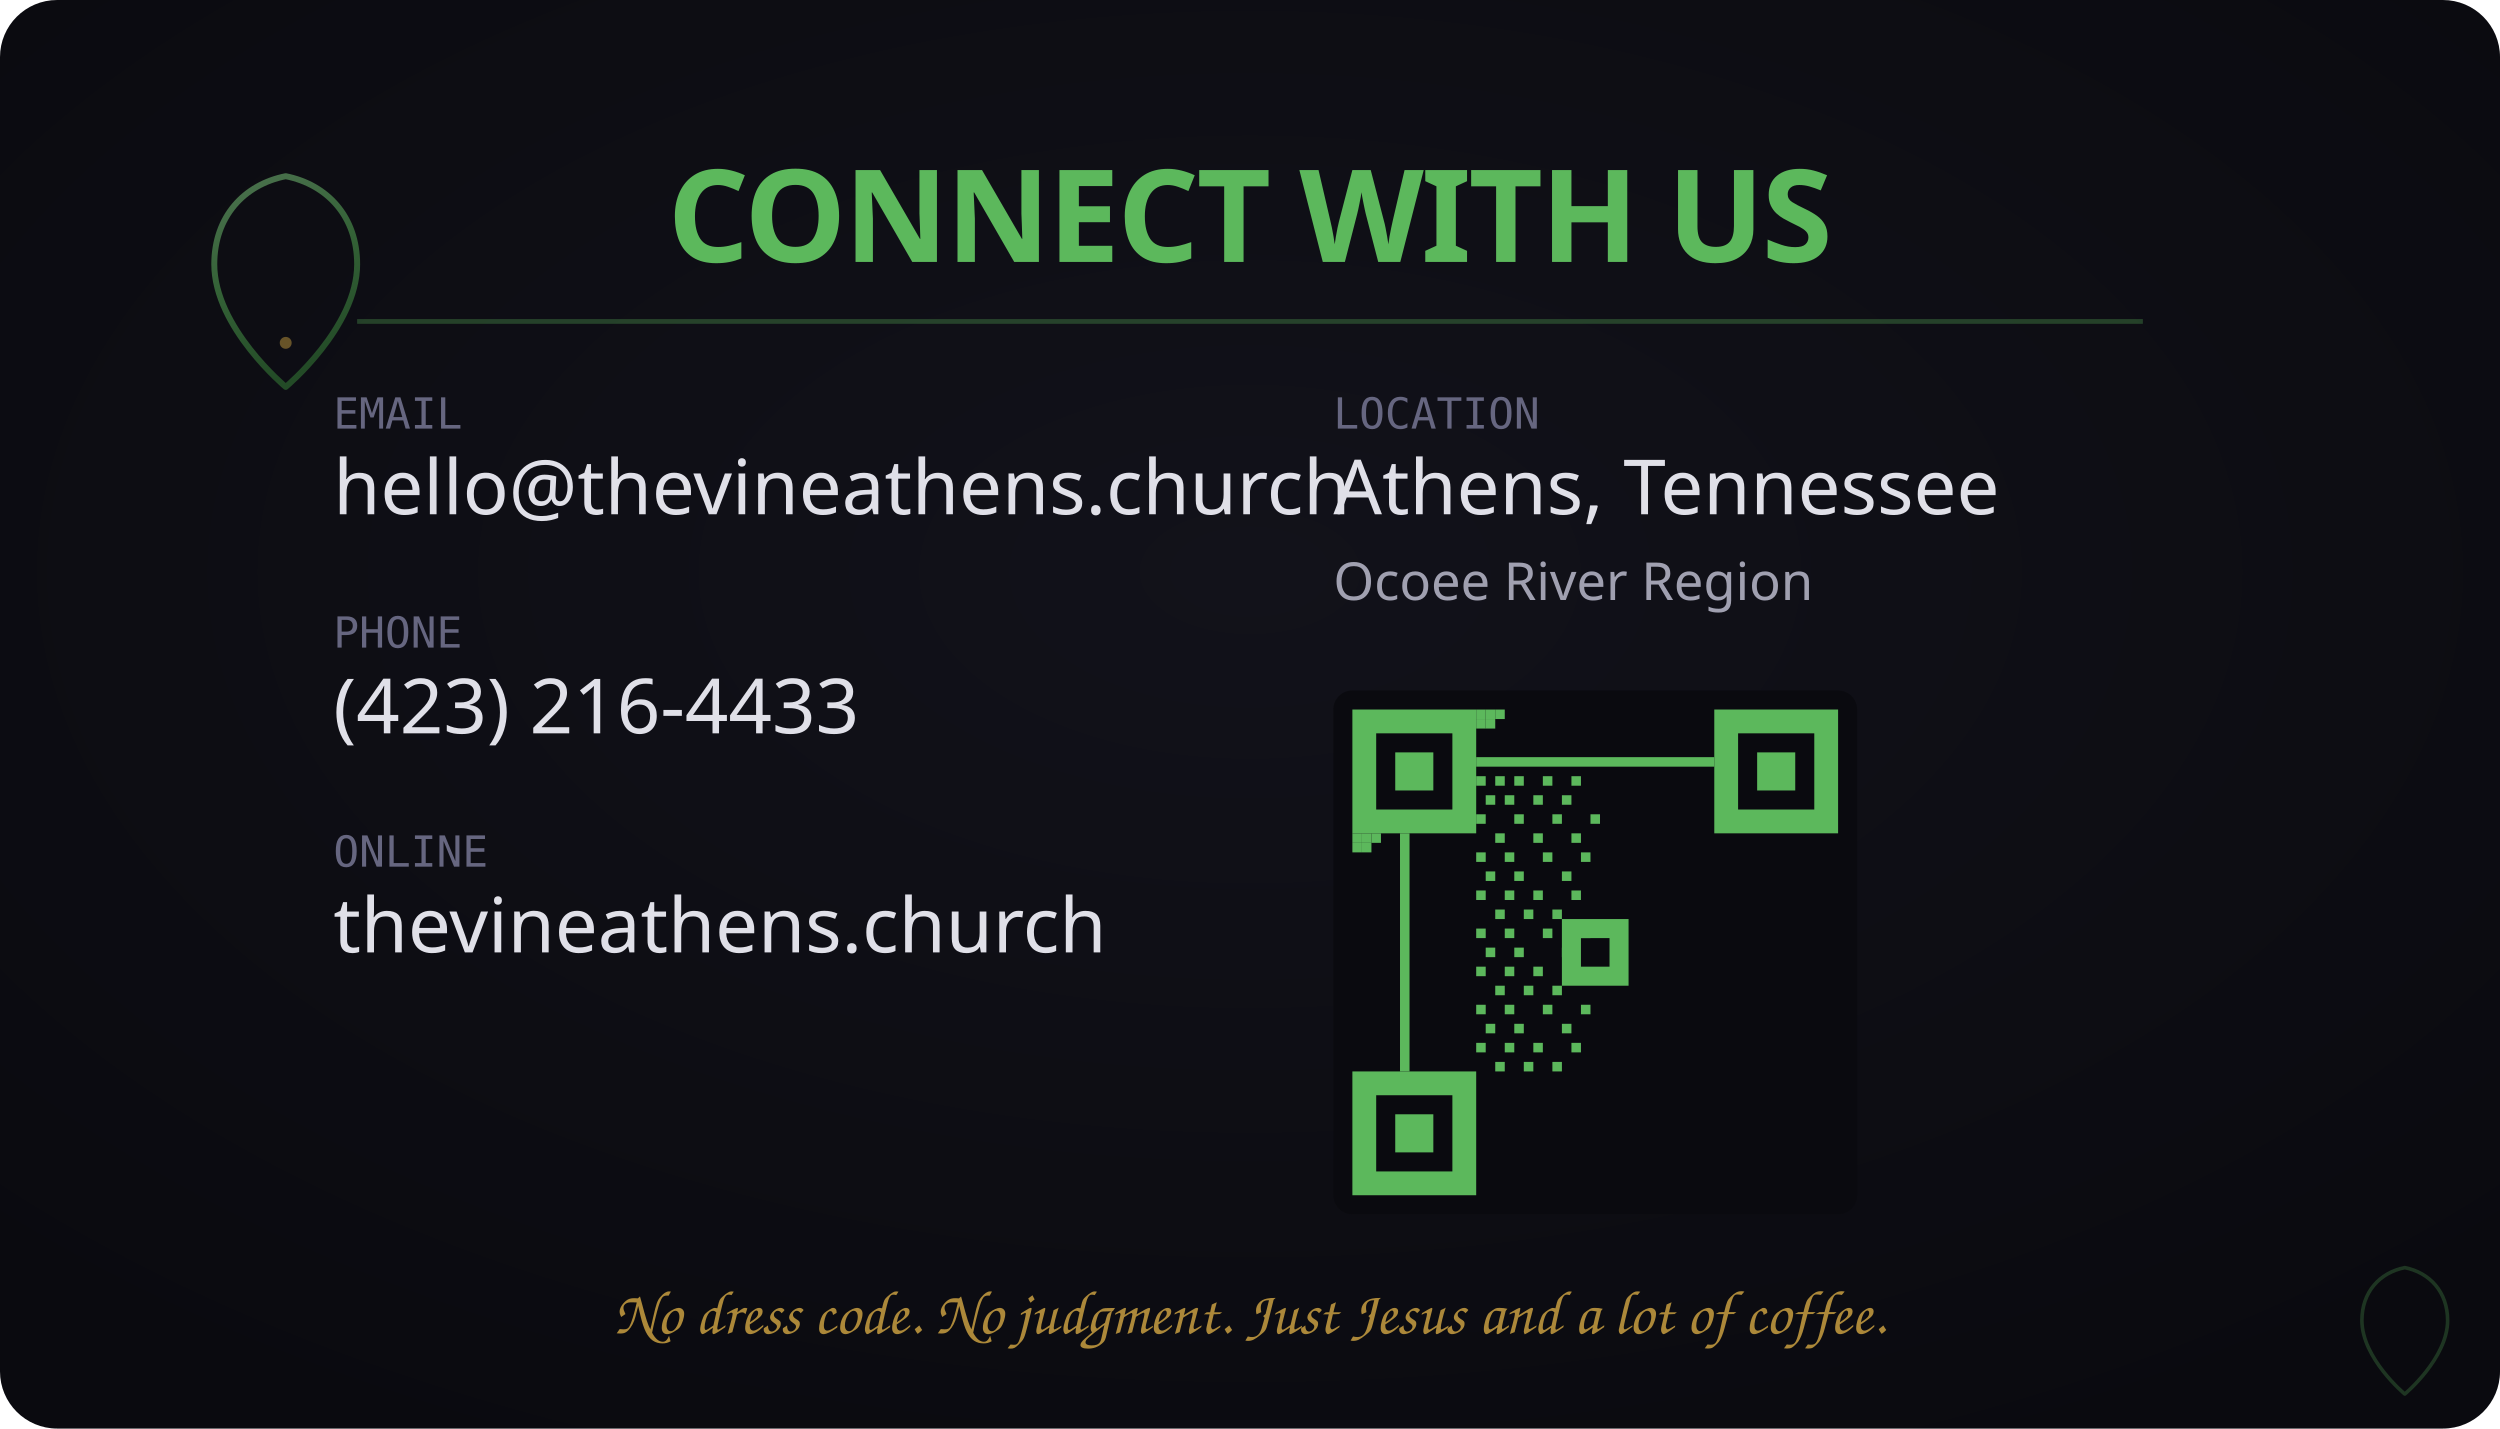
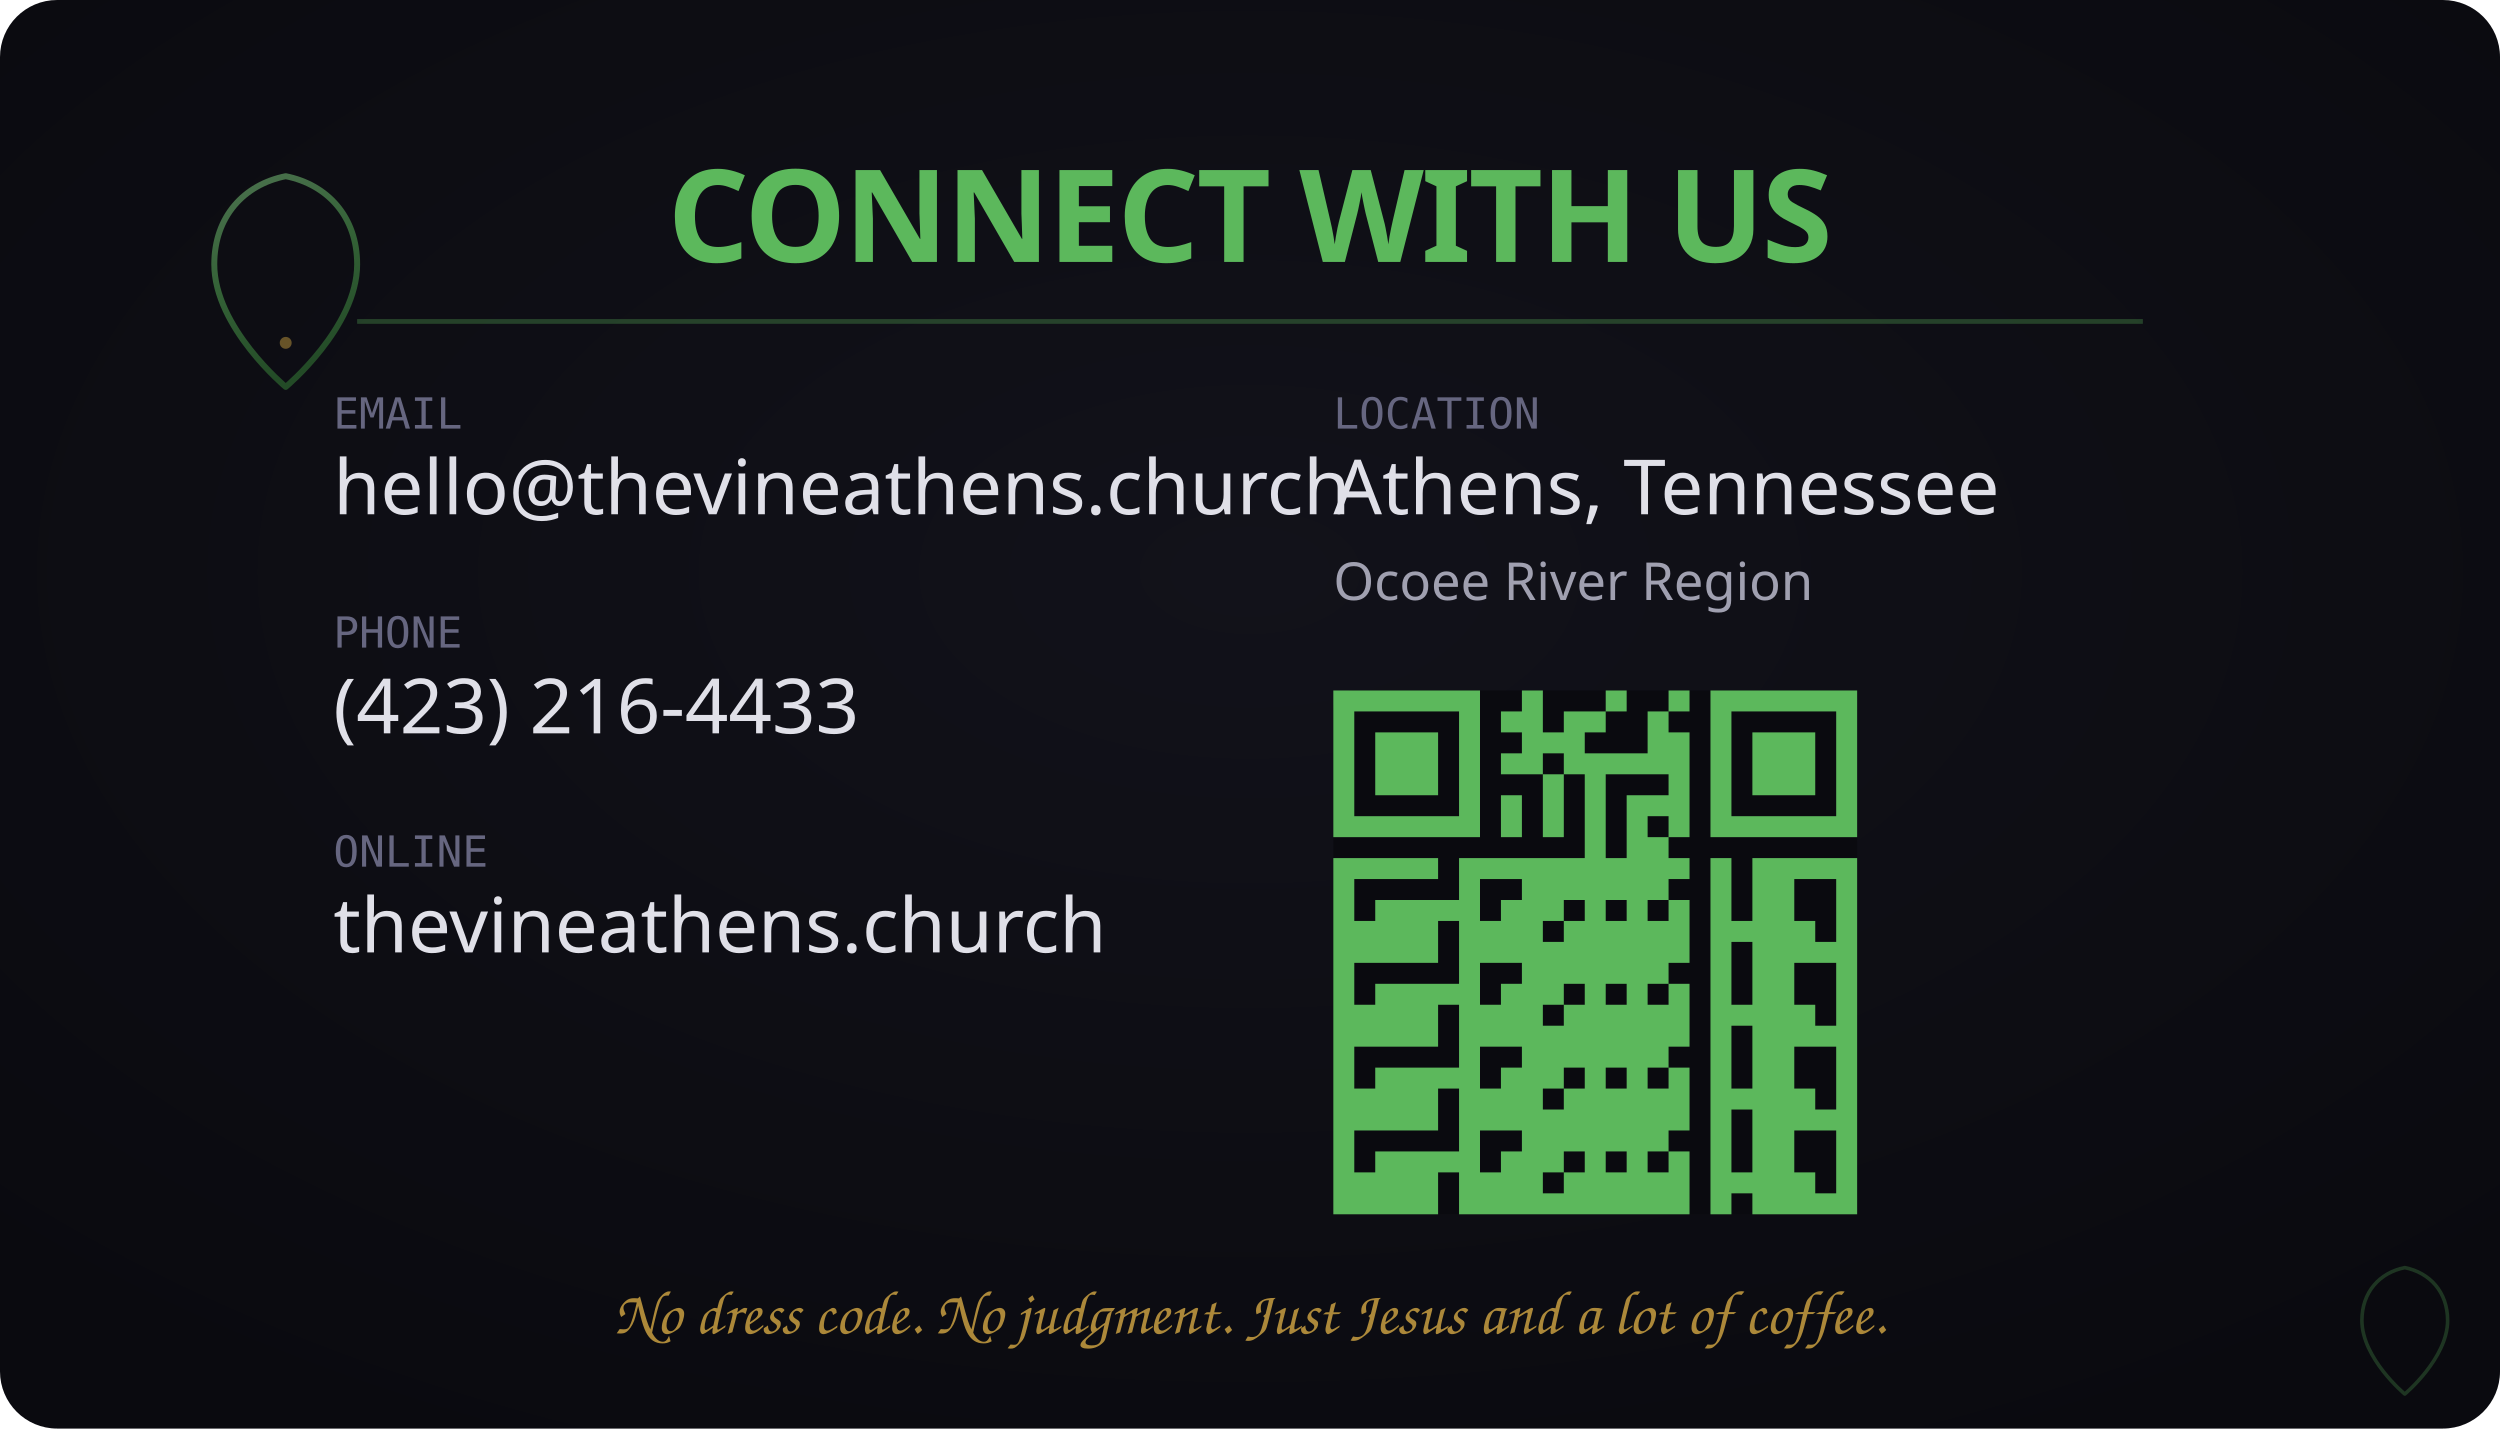
<svg xmlns="http://www.w3.org/2000/svg" viewBox="0 0 1050 600" width="1050" height="600">
  <defs>
    <radialGradient id="card-bg" cx="50%" cy="40%" r="70%">
      <stop offset="0%" stop-color="#12121a" />
      <stop offset="100%" stop-color="#0a0a0f" />
    </radialGradient>
    <linearGradient id="leaf-stroke" x1="0" y1="0" x2="0.3" y2="1">
      <stop offset="0%" stop-color="#8cd98c" />
      <stop offset="50%" stop-color="#5cb85c" />
      <stop offset="100%" stop-color="#3a8a3a" />
    </linearGradient>
  </defs>
  <rect width="1050" height="600" fill="url(#card-bg)" rx="24" />
  <g transform="translate(70, 70) scale(0.5)" opacity="0.5">
    <path d="M100 185 C100 185 40 135 40 82 C40 42 65 15 100 8 C135 15 160 42 160 82 C160 135 100 185 100 185Z" fill="none" stroke="url(#leaf-stroke)" stroke-width="5" stroke-linejoin="round" />
    <circle cx="100" cy="148" r="5" fill="#d4a843" opacity="0.9" />
  </g>
  <text x="525" y="110" text-anchor="middle" font-family="'Space Grotesk', sans-serif" font-size="54" font-weight="700" fill="#5cb85c" letter-spacing="-0.02em">CONNECT WITH US</text>
  <line x1="150" y1="135" x2="900" y2="135" stroke="#5cb85c" stroke-width="2" opacity="0.3" />
  <g transform="translate(140, 180)">
    <text x="0" y="0" font-family="'JetBrains Mono', monospace" font-size="18" fill="#666680">EMAIL</text>
    <text x="0" y="36" font-family="'Space Grotesk', sans-serif" font-size="32" fill="#e0e0e8">hello@thevineathens.church</text>
    <text x="0" y="92" font-family="'JetBrains Mono', monospace" font-size="18" fill="#666680">PHONE</text>
    <text x="0" y="128" font-family="'Space Grotesk', sans-serif" font-size="32" fill="#e0e0e8">(423) 216-4433</text>
    <text x="0" y="184" font-family="'JetBrains Mono', monospace" font-size="18" fill="#666680">ONLINE</text>
    <text x="0" y="220" font-family="'Space Grotesk', sans-serif" font-size="32" fill="#e0e0e8">thevineathens.church</text>
  </g>
  <g transform="translate(560, 180)">
    <text x="0" y="0" font-family="'JetBrains Mono', monospace" font-size="18" fill="#666680">LOCATION</text>
    <text x="0" y="36" font-family="'Space Grotesk', sans-serif" font-size="32" fill="#e0e0e8">Athens, Tennessee</text>
    <text x="0" y="72" font-family="'Space Grotesk', sans-serif" font-size="22" fill="#a0a0b0">Ocoee River Region</text>
  </g>
  <g transform="translate(560, 290)">
    <rect x="0" y="0" width="220" height="220" rx="8" fill="#0a0a0f" />
-     <g fill="#5cb85c">
-       <rect x="8" y="8" width="52" height="52" />
-       <rect x="18" y="18" width="32" height="32" fill="#0a0a0f" />
-       <rect x="26" y="26" width="16" height="16" />
-       <rect x="160" y="8" width="52" height="52" />
-       <rect x="170" y="18" width="32" height="32" fill="#0a0a0f" />
-       <rect x="178" y="26" width="16" height="16" />
-       <rect x="8" y="160" width="52" height="52" />
-       <rect x="18" y="170" width="32" height="32" fill="#0a0a0f" />
-       <rect x="26" y="178" width="16" height="16" />
-       <rect x="60" y="28" width="100" height="4" />
-       <rect x="28" y="60" width="4" height="100" />
-       <rect x="96" y="96" width="28" height="28" />
-       <rect x="104" y="104" width="12" height="12" fill="#0a0a0f" />
-       <rect x="8" y="60" width="4" height="4" />
-       <rect x="12" y="60" width="4" height="4" />
-       <rect x="16" y="60" width="4" height="4" />
-       <rect x="8" y="64" width="4" height="4" />
-       <rect x="12" y="64" width="4" height="4" />
-       <rect x="60" y="8" width="4" height="4" />
-       <rect x="64" y="8" width="4" height="4" />
-       <rect x="68" y="8" width="4" height="4" />
-       <rect x="60" y="12" width="4" height="4" />
-       <rect x="64" y="12" width="4" height="4" />
-       <rect x="60" y="36" width="4" height="4" />
-       <rect x="68" y="36" width="4" height="4" />
-       <rect x="76" y="36" width="4" height="4" />
-       <rect x="88" y="36" width="4" height="4" />
-       <rect x="100" y="36" width="4" height="4" />
-       <rect x="64" y="44" width="4" height="4" />
-       <rect x="72" y="44" width="4" height="4" />
-       <rect x="84" y="44" width="4" height="4" />
-       <rect x="96" y="44" width="4" height="4" />
-       <rect x="60" y="52" width="4" height="4" />
-       <rect x="76" y="52" width="4" height="4" />
-       <rect x="92" y="52" width="4" height="4" />
-       <rect x="108" y="52" width="4" height="4" />
-       <rect x="68" y="60" width="4" height="4" />
-       <rect x="84" y="60" width="4" height="4" />
-       <rect x="100" y="60" width="4" height="4" />
-       <rect x="60" y="68" width="4" height="4" />
-       <rect x="72" y="68" width="4" height="4" />
-       <rect x="88" y="68" width="4" height="4" />
-       <rect x="104" y="68" width="4" height="4" />
-       <rect x="64" y="76" width="4" height="4" />
-       <rect x="76" y="76" width="4" height="4" />
-       <rect x="96" y="76" width="4" height="4" />
-       <rect x="60" y="84" width="4" height="4" />
-       <rect x="72" y="84" width="4" height="4" />
-       <rect x="84" y="84" width="4" height="4" />
-       <rect x="100" y="84" width="4" height="4" />
-       <rect x="68" y="92" width="4" height="4" />
-       <rect x="80" y="92" width="4" height="4" />
-       <rect x="92" y="92" width="4" height="4" />
-       <rect x="60" y="100" width="4" height="4" />
-       <rect x="72" y="100" width="4" height="4" />
-       <rect x="88" y="100" width="4" height="4" />
-       <rect x="104" y="100" width="4" height="4" />
-       <rect x="64" y="108" width="4" height="4" />
-       <rect x="76" y="108" width="4" height="4" />
-       <rect x="96" y="108" width="4" height="4" />
-       <rect x="60" y="116" width="4" height="4" />
-       <rect x="72" y="116" width="4" height="4" />
-       <rect x="84" y="116" width="4" height="4" />
-       <rect x="100" y="116" width="4" height="4" />
-       <rect x="68" y="124" width="4" height="4" />
-       <rect x="80" y="124" width="4" height="4" />
-       <rect x="92" y="124" width="4" height="4" />
-       <rect x="60" y="132" width="4" height="4" />
-       <rect x="72" y="132" width="4" height="4" />
-       <rect x="88" y="132" width="4" height="4" />
-       <rect x="104" y="132" width="4" height="4" />
-       <rect x="64" y="140" width="4" height="4" />
-       <rect x="76" y="140" width="4" height="4" />
-       <rect x="96" y="140" width="4" height="4" />
-       <rect x="60" y="148" width="4" height="4" />
-       <rect x="72" y="148" width="4" height="4" />
-       <rect x="84" y="148" width="4" height="4" />
-       <rect x="100" y="148" width="4" height="4" />
-       <rect x="68" y="156" width="4" height="4" />
-       <rect x="80" y="156" width="4" height="4" />
-       <rect x="92" y="156" width="4" height="4" />
+     <g transform="scale(1.1)" fill="#5cb85c">
+       <path d="M 0,0 l 8,0 0,8 -8,0 z M 8,0 l 8,0 0,8 -8,0 z M 16,0 l 8,0 0,8 -8,0 z M 24,0 l 8,0 0,8 -8,0 z M 32,0 l 8,0 0,8 -8,0 z M 40,0 l 8,0 0,8 -8,0 z M 48,0 l 8,0 0,8 -8,0 z M 72,0 l 8,0 0,8 -8,0 z M 104,0 l 8,0 0,8 -8,0 z M 128,0 l 8,0 0,8 -8,0 z M 144,0 l 8,0 0,8 -8,0 z M 152,0 l 8,0 0,8 -8,0 z M 160,0 l 8,0 0,8 -8,0 z M 168,0 l 8,0 0,8 -8,0 z M 176,0 l 8,0 0,8 -8,0 z M 184,0 l 8,0 0,8 -8,0 z M 192,0 l 8,0 0,8 -8,0 z M 0,8 l 8,0 0,8 -8,0 z M 48,8 l 8,0 0,8 -8,0 z M 64,8 l 8,0 0,8 -8,0 z M 72,8 l 8,0 0,8 -8,0 z M 88,8 l 8,0 0,8 -8,0 z M 96,8 l 8,0 0,8 -8,0 z M 120,8 l 8,0 0,8 -8,0 z M 144,8 l 8,0 0,8 -8,0 z M 192,8 l 8,0 0,8 -8,0 z M 0,16 l 8,0 0,8 -8,0 z M 16,16 l 8,0 0,8 -8,0 z M 24,16 l 8,0 0,8 -8,0 z M 32,16 l 8,0 0,8 -8,0 z M 48,16 l 8,0 0,8 -8,0 z M 72,16 l 8,0 0,8 -8,0 z M 80,16 l 8,0 0,8 -8,0 z M 88,16 l 8,0 0,8 -8,0 z M 120,16 l 8,0 0,8 -8,0 z M 128,16 l 8,0 0,8 -8,0 z M 144,16 l 8,0 0,8 -8,0 z M 160,16 l 8,0 0,8 -8,0 z M 168,16 l 8,0 0,8 -8,0 z M 176,16 l 8,0 0,8 -8,0 z M 192,16 l 8,0 0,8 -8,0 z M 0,24 l 8,0 0,8 -8,0 z M 16,24 l 8,0 0,8 -8,0 z M 24,24 l 8,0 0,8 -8,0 z M 32,24 l 8,0 0,8 -8,0 z M 48,24 l 8,0 0,8 -8,0 z M 64,24 l 8,0 0,8 -8,0 z M 72,24 l 8,0 0,8 -8,0 z M 88,24 l 8,0 0,8 -8,0 z M 96,24 l 8,0 0,8 -8,0 z M 104,24 l 8,0 0,8 -8,0 z M 112,24 l 8,0 0,8 -8,0 z M 120,24 l 8,0 0,8 -8,0 z M 128,24 l 8,0 0,8 -8,0 z M 144,24 l 8,0 0,8 -8,0 z M 160,24 l 8,0 0,8 -8,0 z M 168,24 l 8,0 0,8 -8,0 z M 176,24 l 8,0 0,8 -8,0 z M 192,24 l 8,0 0,8 -8,0 z M 0,32 l 8,0 0,8 -8,0 z M 16,32 l 8,0 0,8 -8,0 z M 24,32 l 8,0 0,8 -8,0 z M 32,32 l 8,0 0,8 -8,0 z M 48,32 l 8,0 0,8 -8,0 z M 80,32 l 8,0 0,8 -8,0 z M 96,32 l 8,0 0,8 -8,0 z M 128,32 l 8,0 0,8 -8,0 z M 144,32 l 8,0 0,8 -8,0 z M 160,32 l 8,0 0,8 -8,0 z M 168,32 l 8,0 0,8 -8,0 z M 176,32 l 8,0 0,8 -8,0 z M 192,32 l 8,0 0,8 -8,0 z M 0,40 l 8,0 0,8 -8,0 z M 48,40 l 8,0 0,8 -8,0 z M 64,40 l 8,0 0,8 -8,0 z M 80,40 l 8,0 0,8 -8,0 z M 96,40 l 8,0 0,8 -8,0 z M 112,40 l 8,0 0,8 -8,0 z M 120,40 l 8,0 0,8 -8,0 z M 128,40 l 8,0 0,8 -8,0 z M 144,40 l 8,0 0,8 -8,0 z M 192,40 l 8,0 0,8 -8,0 z M 0,48 l 8,0 0,8 -8,0 z M 8,48 l 8,0 0,8 -8,0 z M 16,48 l 8,0 0,8 -8,0 z M 24,48 l 8,0 0,8 -8,0 z M 32,48 l 8,0 0,8 -8,0 z M 40,48 l 8,0 0,8 -8,0 z M 48,48 l 8,0 0,8 -8,0 z M 64,48 l 8,0 0,8 -8,0 z M 80,48 l 8,0 0,8 -8,0 z M 96,48 l 8,0 0,8 -8,0 z M 112,48 l 8,0 0,8 -8,0 z M 128,48 l 8,0 0,8 -8,0 z M 144,48 l 8,0 0,8 -8,0 z M 152,48 l 8,0 0,8 -8,0 z M 160,48 l 8,0 0,8 -8,0 z M 168,48 l 8,0 0,8 -8,0 z M 176,48 l 8,0 0,8 -8,0 z M 184,48 l 8,0 0,8 -8,0 z M 192,48 l 8,0 0,8 -8,0 z M 96,56 l 8,0 0,8 -8,0 z M 112,56 l 8,0 0,8 -8,0 z M 120,56 l 8,0 0,8 -8,0 z M 0,64 l 8,0 0,8 -8,0 z M 8,64 l 8,0 0,8 -8,0 z M 16,64 l 8,0 0,8 -8,0 z M 24,64 l 8,0 0,8 -8,0 z M 32,64 l 8,0 0,8 -8,0 z M 48,64 l 8,0 0,8 -8,0 z M 56,64 l 8,0 0,8 -8,0 z M 64,64 l 8,0 0,8 -8,0 z M 72,64 l 8,0 0,8 -8,0 z M 80,64 l 8,0 0,8 -8,0 z M 88,64 l 8,0 0,8 -8,0 z M 96,64 l 8,0 0,8 -8,0 z M 104,64 l 8,0 0,8 -8,0 z M 112,64 l 8,0 0,8 -8,0 z M 120,64 l 8,0 0,8 -8,0 z M 128,64 l 8,0 0,8 -8,0 z M 144,64 l 8,0 0,8 -8,0 z M 160,64 l 8,0 0,8 -8,0 z M 168,64 l 8,0 0,8 -8,0 z M 176,64 l 8,0 0,8 -8,0 z M 184,64 l 8,0 0,8 -8,0 z M 192,64 l 8,0 0,8 -8,0 z M 0,72 l 8,0 0,8 -8,0 z M 48,72 l 8,0 0,8 -8,0 z M 72,72 l 8,0 0,8 -8,0 z M 80,72 l 8,0 0,8 -8,0 z M 88,72 l 8,0 0,8 -8,0 z M 96,72 l 8,0 0,8 -8,0 z M 104,72 l 8,0 0,8 -8,0 z M 112,72 l 8,0 0,8 -8,0 z M 120,72 l 8,0 0,8 -8,0 z M 144,72 l 8,0 0,8 -8,0 z M 160,72 l 8,0 0,8 -8,0 z M 168,72 l 8,0 0,8 -8,0 z M 192,72 l 8,0 0,8 -8,0 z M 0,80 l 8,0 0,8 -8,0 z M 16,80 l 8,0 0,8 -8,0 z M 24,80 l 8,0 0,8 -8,0 z M 32,80 l 8,0 0,8 -8,0 z M 40,80 l 8,0 0,8 -8,0 z M 48,80 l 8,0 0,8 -8,0 z M 64,80 l 8,0 0,8 -8,0 z M 72,80 l 8,0 0,8 -8,0 z M 80,80 l 8,0 0,8 -8,0 z M 96,80 l 8,0 0,8 -8,0 z M 112,80 l 8,0 0,8 -8,0 z M 128,80 l 8,0 0,8 -8,0 z M 144,80 l 8,0 0,8 -8,0 z M 160,80 l 8,0 0,8 -8,0 z M 168,80 l 8,0 0,8 -8,0 z M 192,80 l 8,0 0,8 -8,0 z M 0,88 l 8,0 0,8 -8,0 z M 8,88 l 8,0 0,8 -8,0 z M 16,88 l 8,0 0,8 -8,0 z M 24,88 l 8,0 0,8 -8,0 z M 32,88 l 8,0 0,8 -8,0 z M 48,88 l 8,0 0,8 -8,0 z M 56,88 l 8,0 0,8 -8,0 z M 64,88 l 8,0 0,8 -8,0 z M 72,88 l 8,0 0,8 -8,0 z M 88,88 l 8,0 0,8 -8,0 z M 96,88 l 8,0 0,8 -8,0 z M 104,88 l 8,0 0,8 -8,0 z M 112,88 l 8,0 0,8 -8,0 z M 120,88 l 8,0 0,8 -8,0 z M 128,88 l 8,0 0,8 -8,0 z M 144,88 l 8,0 0,8 -8,0 z M 152,88 l 8,0 0,8 -8,0 z M 160,88 l 8,0 0,8 -8,0 z M 168,88 l 8,0 0,8 -8,0 z M 176,88 l 8,0 0,8 -8,0 z M 192,88 l 8,0 0,8 -8,0 z M 0,96 l 8,0 0,8 -8,0 z M 8,96 l 8,0 0,8 -8,0 z M 16,96 l 8,0 0,8 -8,0 z M 24,96 l 8,0 0,8 -8,0 z M 32,96 l 8,0 0,8 -8,0 z M 48,96 l 8,0 0,8 -8,0 z M 56,96 l 8,0 0,8 -8,0 z M 64,96 l 8,0 0,8 -8,0 z M 72,96 l 8,0 0,8 -8,0 z M 80,96 l 8,0 0,8 -8,0 z M 88,96 l 8,0 0,8 -8,0 z M 96,96 l 8,0 0,8 -8,0 z M 104,96 l 8,0 0,8 -8,0 z M 112,96 l 8,0 0,8 -8,0 z M 120,96 l 8,0 0,8 -8,0 z M 128,96 l 8,0 0,8 -8,0 z M 144,96 l 8,0 0,8 -8,0 z M 160,96 l 8,0 0,8 -8,0 z M 168,96 l 8,0 0,8 -8,0 z M 176,96 l 8,0 0,8 -8,0 z M 184,96 l 8,0 0,8 -8,0 z M 192,96 l 8,0 0,8 -8,0 z M 0,104 l 8,0 0,8 -8,0 z M 48,104 l 8,0 0,8 -8,0 z M 72,104 l 8,0 0,8 -8,0 z M 80,104 l 8,0 0,8 -8,0 z M 88,104 l 8,0 0,8 -8,0 z M 96,104 l 8,0 0,8 -8,0 z M 104,104 l 8,0 0,8 -8,0 z M 112,104 l 8,0 0,8 -8,0 z M 120,104 l 8,0 0,8 -8,0 z M 144,104 l 8,0 0,8 -8,0 z M 160,104 l 8,0 0,8 -8,0 z M 168,104 l 8,0 0,8 -8,0 z M 192,104 l 8,0 0,8 -8,0 z M 0,112 l 8,0 0,8 -8,0 z M 16,112 l 8,0 0,8 -8,0 z M 24,112 l 8,0 0,8 -8,0 z M 32,112 l 8,0 0,8 -8,0 z M 40,112 l 8,0 0,8 -8,0 z M 48,112 l 8,0 0,8 -8,0 z M 64,112 l 8,0 0,8 -8,0 z M 72,112 l 8,0 0,8 -8,0 z M 80,112 l 8,0 0,8 -8,0 z M 96,112 l 8,0 0,8 -8,0 z M 112,112 l 8,0 0,8 -8,0 z M 128,112 l 8,0 0,8 -8,0 z M 144,112 l 8,0 0,8 -8,0 z M 160,112 l 8,0 0,8 -8,0 z M 168,112 l 8,0 0,8 -8,0 z M 192,112 l 8,0 0,8 -8,0 z M 0,120 l 8,0 0,8 -8,0 z M 8,120 l 8,0 0,8 -8,0 z M 16,120 l 8,0 0,8 -8,0 z M 24,120 l 8,0 0,8 -8,0 z M 32,120 l 8,0 0,8 -8,0 z M 48,120 l 8,0 0,8 -8,0 z M 56,120 l 8,0 0,8 -8,0 z M 64,120 l 8,0 0,8 -8,0 z M 72,120 l 8,0 0,8 -8,0 z M 88,120 l 8,0 0,8 -8,0 z M 96,120 l 8,0 0,8 -8,0 z M 104,120 l 8,0 0,8 -8,0 z M 112,120 l 8,0 0,8 -8,0 z M 120,120 l 8,0 0,8 -8,0 z M 128,120 l 8,0 0,8 -8,0 z M 144,120 l 8,0 0,8 -8,0 z M 152,120 l 8,0 0,8 -8,0 z M 160,120 l 8,0 0,8 -8,0 z M 168,120 l 8,0 0,8 -8,0 z M 176,120 l 8,0 0,8 -8,0 z M 192,120 l 8,0 0,8 -8,0 z M 0,128 l 8,0 0,8 -8,0 z M 8,128 l 8,0 0,8 -8,0 z M 16,128 l 8,0 0,8 -8,0 z M 24,128 l 8,0 0,8 -8,0 z M 32,128 l 8,0 0,8 -8,0 z M 48,128 l 8,0 0,8 -8,0 z M 56,128 l 8,0 0,8 -8,0 z M 64,128 l 8,0 0,8 -8,0 z M 72,128 l 8,0 0,8 -8,0 z M 80,128 l 8,0 0,8 -8,0 z M 88,128 l 8,0 0,8 -8,0 z M 96,128 l 8,0 0,8 -8,0 z M 104,128 l 8,0 0,8 -8,0 z M 112,128 l 8,0 0,8 -8,0 z M 120,128 l 8,0 0,8 -8,0 z M 128,128 l 8,0 0,8 -8,0 z M 144,128 l 8,0 0,8 -8,0 z M 160,128 l 8,0 0,8 -8,0 z M 168,128 l 8,0 0,8 -8,0 z M 176,128 l 8,0 0,8 -8,0 z M 184,128 l 8,0 0,8 -8,0 z M 192,128 l 8,0 0,8 -8,0 z M 0,136 l 8,0 0,8 -8,0 z M 48,136 l 8,0 0,8 -8,0 z M 72,136 l 8,0 0,8 -8,0 z M 80,136 l 8,0 0,8 -8,0 z M 88,136 l 8,0 0,8 -8,0 z M 96,136 l 8,0 0,8 -8,0 z M 104,136 l 8,0 0,8 -8,0 z M 112,136 l 8,0 0,8 -8,0 z M 120,136 l 8,0 0,8 -8,0 z M 144,136 l 8,0 0,8 -8,0 z M 160,136 l 8,0 0,8 -8,0 z M 168,136 l 8,0 0,8 -8,0 z M 192,136 l 8,0 0,8 -8,0 z M 0,144 l 8,0 0,8 -8,0 z M 16,144 l 8,0 0,8 -8,0 z M 24,144 l 8,0 0,8 -8,0 z M 32,144 l 8,0 0,8 -8,0 z M 40,144 l 8,0 0,8 -8,0 z M 48,144 l 8,0 0,8 -8,0 z M 64,144 l 8,0 0,8 -8,0 z M 72,144 l 8,0 0,8 -8,0 z M 80,144 l 8,0 0,8 -8,0 z M 96,144 l 8,0 0,8 -8,0 z M 112,144 l 8,0 0,8 -8,0 z M 128,144 l 8,0 0,8 -8,0 z M 144,144 l 8,0 0,8 -8,0 z M 160,144 l 8,0 0,8 -8,0 z M 168,144 l 8,0 0,8 -8,0 z M 192,144 l 8,0 0,8 -8,0 z M 0,152 l 8,0 0,8 -8,0 z M 8,152 l 8,0 0,8 -8,0 z M 16,152 l 8,0 0,8 -8,0 z M 24,152 l 8,0 0,8 -8,0 z M 32,152 l 8,0 0,8 -8,0 z M 48,152 l 8,0 0,8 -8,0 z M 56,152 l 8,0 0,8 -8,0 z M 64,152 l 8,0 0,8 -8,0 z M 72,152 l 8,0 0,8 -8,0 z M 88,152 l 8,0 0,8 -8,0 z M 96,152 l 8,0 0,8 -8,0 z M 104,152 l 8,0 0,8 -8,0 z M 112,152 l 8,0 0,8 -8,0 z M 120,152 l 8,0 0,8 -8,0 z M 128,152 l 8,0 0,8 -8,0 z M 144,152 l 8,0 0,8 -8,0 z M 152,152 l 8,0 0,8 -8,0 z M 160,152 l 8,0 0,8 -8,0 z M 168,152 l 8,0 0,8 -8,0 z M 176,152 l 8,0 0,8 -8,0 z M 192,152 l 8,0 0,8 -8,0 z M 0,160 l 8,0 0,8 -8,0 z M 8,160 l 8,0 0,8 -8,0 z M 16,160 l 8,0 0,8 -8,0 z M 24,160 l 8,0 0,8 -8,0 z M 32,160 l 8,0 0,8 -8,0 z M 48,160 l 8,0 0,8 -8,0 z M 56,160 l 8,0 0,8 -8,0 z M 64,160 l 8,0 0,8 -8,0 z M 72,160 l 8,0 0,8 -8,0 z M 80,160 l 8,0 0,8 -8,0 z M 88,160 l 8,0 0,8 -8,0 z M 96,160 l 8,0 0,8 -8,0 z M 104,160 l 8,0 0,8 -8,0 z M 112,160 l 8,0 0,8 -8,0 z M 120,160 l 8,0 0,8 -8,0 z M 128,160 l 8,0 0,8 -8,0 z M 144,160 l 8,0 0,8 -8,0 z M 160,160 l 8,0 0,8 -8,0 z M 168,160 l 8,0 0,8 -8,0 z M 176,160 l 8,0 0,8 -8,0 z M 184,160 l 8,0 0,8 -8,0 z M 192,160 l 8,0 0,8 -8,0 z M 0,168 l 8,0 0,8 -8,0 z M 48,168 l 8,0 0,8 -8,0 z M 72,168 l 8,0 0,8 -8,0 z M 80,168 l 8,0 0,8 -8,0 z M 88,168 l 8,0 0,8 -8,0 z M 96,168 l 8,0 0,8 -8,0 z M 104,168 l 8,0 0,8 -8,0 z M 112,168 l 8,0 0,8 -8,0 z M 120,168 l 8,0 0,8 -8,0 z M 144,168 l 8,0 0,8 -8,0 z M 160,168 l 8,0 0,8 -8,0 z M 168,168 l 8,0 0,8 -8,0 z M 192,168 l 8,0 0,8 -8,0 z M 0,176 l 8,0 0,8 -8,0 z M 16,176 l 8,0 0,8 -8,0 z M 24,176 l 8,0 0,8 -8,0 z M 32,176 l 8,0 0,8 -8,0 z M 40,176 l 8,0 0,8 -8,0 z M 48,176 l 8,0 0,8 -8,0 z M 64,176 l 8,0 0,8 -8,0 z M 72,176 l 8,0 0,8 -8,0 z M 80,176 l 8,0 0,8 -8,0 z M 96,176 l 8,0 0,8 -8,0 z M 112,176 l 8,0 0,8 -8,0 z M 128,176 l 8,0 0,8 -8,0 z M 144,176 l 8,0 0,8 -8,0 z M 160,176 l 8,0 0,8 -8,0 z M 168,176 l 8,0 0,8 -8,0 z M 192,176 l 8,0 0,8 -8,0 z M 0,184 l 8,0 0,8 -8,0 z M 8,184 l 8,0 0,8 -8,0 z M 16,184 l 8,0 0,8 -8,0 z M 24,184 l 8,0 0,8 -8,0 z M 32,184 l 8,0 0,8 -8,0 z M 48,184 l 8,0 0,8 -8,0 z M 56,184 l 8,0 0,8 -8,0 z M 64,184 l 8,0 0,8 -8,0 z M 72,184 l 8,0 0,8 -8,0 z M 88,184 l 8,0 0,8 -8,0 z M 96,184 l 8,0 0,8 -8,0 z M 104,184 l 8,0 0,8 -8,0 z M 112,184 l 8,0 0,8 -8,0 z M 120,184 l 8,0 0,8 -8,0 z M 128,184 l 8,0 0,8 -8,0 z M 144,184 l 8,0 0,8 -8,0 z M 152,184 l 8,0 0,8 -8,0 z M 160,184 l 8,0 0,8 -8,0 z M 168,184 l 8,0 0,8 -8,0 z M 176,184 l 8,0 0,8 -8,0 z M 192,184 l 8,0 0,8 -8,0 z M 0,192 l 8,0 0,8 -8,0 z M 8,192 l 8,0 0,8 -8,0 z M 16,192 l 8,0 0,8 -8,0 z M 24,192 l 8,0 0,8 -8,0 z M 32,192 l 8,0 0,8 -8,0 z M 48,192 l 8,0 0,8 -8,0 z M 56,192 l 8,0 0,8 -8,0 z M 64,192 l 8,0 0,8 -8,0 z M 72,192 l 8,0 0,8 -8,0 z M 80,192 l 8,0 0,8 -8,0 z M 88,192 l 8,0 0,8 -8,0 z M 96,192 l 8,0 0,8 -8,0 z M 104,192 l 8,0 0,8 -8,0 z M 112,192 l 8,0 0,8 -8,0 z M 120,192 l 8,0 0,8 -8,0 z M 128,192 l 8,0 0,8 -8,0 z M 144,192 l 8,0 0,8 -8,0 z M 160,192 l 8,0 0,8 -8,0 z M 168,192 l 8,0 0,8 -8,0 z M 176,192 l 8,0 0,8 -8,0 z M 184,192 l 8,0 0,8 -8,0 z M 192,192 l 8,0 0,8 -8,0 z" />
    </g>
  </g>
  <text x="525" y="560" text-anchor="middle" font-family="'Caveat', cursive" font-size="26" fill="#d4a843" opacity="0.8">No dress code. No judgment. Just Jesus and a lot of coffee.</text>
  <g transform="translate(980, 530) scale(0.3)" opacity="0.25">
    <path d="M100 185 C100 185 40 135 40 82 C40 42 65 15 100 8 C135 15 160 42 160 82 C160 135 100 185 100 185Z" fill="none" stroke="#5cb85c" stroke-width="5" stroke-linejoin="round" />
  </g>
</svg>
